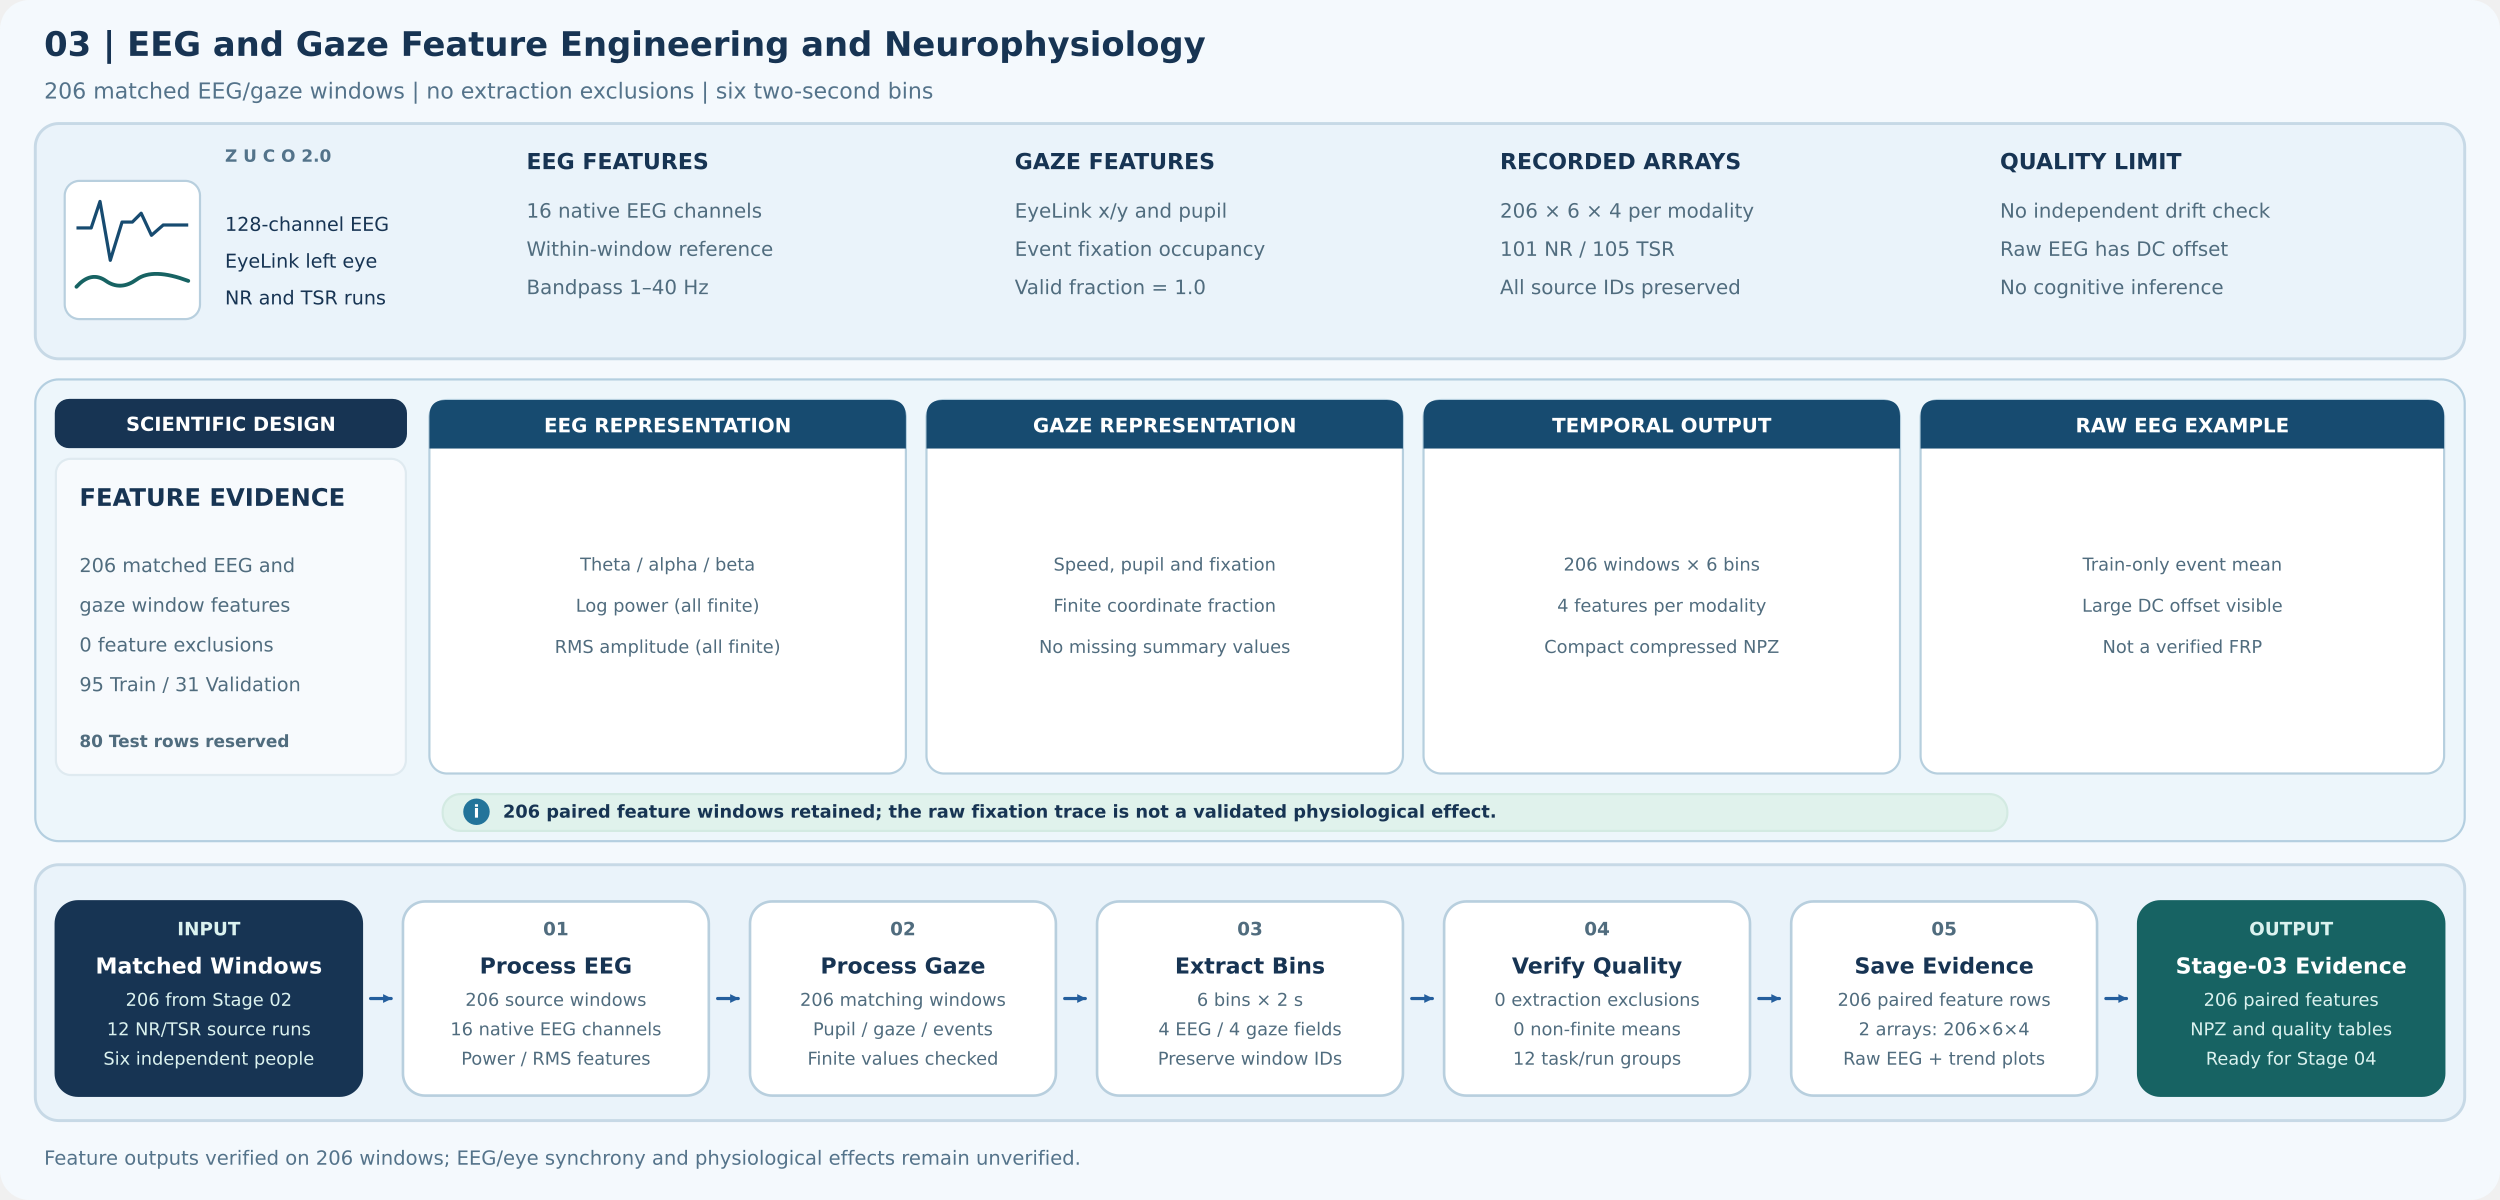
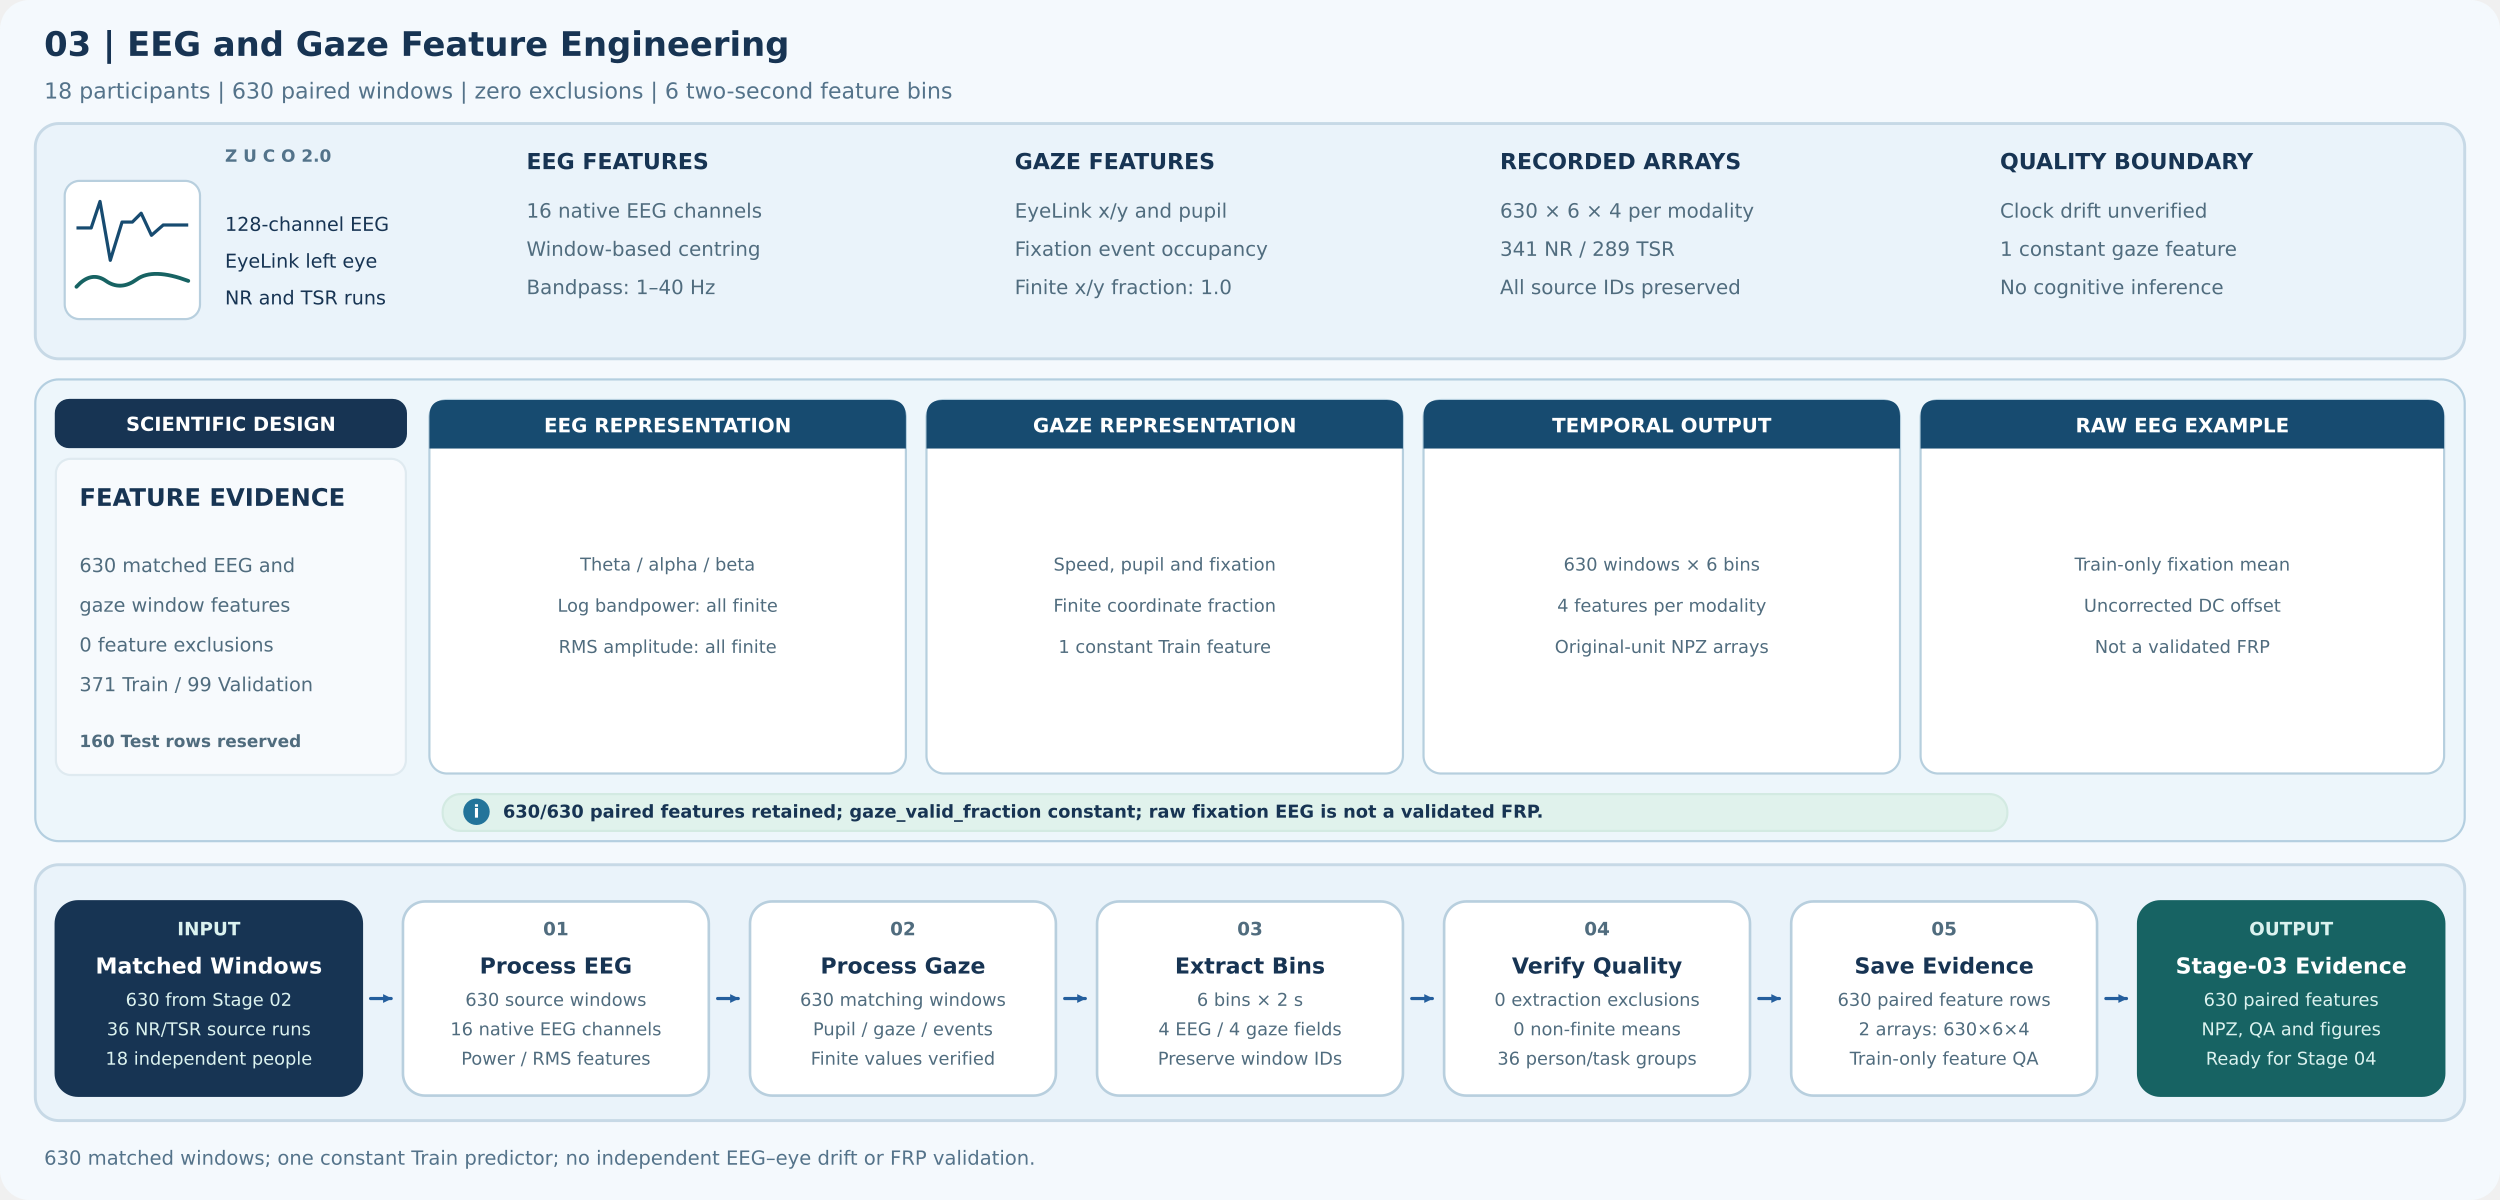
<svg xmlns="http://www.w3.org/2000/svg" width="1700" height="816" viewBox="0 0 1700 816" role="img" aria-labelledby="title desc">
  <defs>
    <marker id="arr" markerUnits="userSpaceOnUse" markerWidth="6" markerHeight="6" refX="5.5" refY="3" orient="auto">
      <path d="M0 0 L6 3 L0 6 Z" fill="#245E9D" />
    </marker>
    <style>text { font-family: DejaVu Sans, Arial, sans-serif; font-weight: 400; }
.figure-title { font-size:23px; font-weight:700; fill:#173453; }
.subtitle { font-size:15px; fill:#54738A; }
.source-heading { font-size:11.5px; font-weight:700; fill:#53738A; }
.source-label { font-size:13px; fill:#173453; }
.context-heading { font-size:15px; font-weight:700; fill:#173453; }
.context-body { font-size:13.5px; fill:#506C7E; }
.section-label { font-size:13.2px; font-weight:700; fill:#FFFFFF; }
.focus-heading { font-size:16.5px; font-weight:700; fill:#173453; }
.focus-body { font-size:13.1px; fill:#506C7E; }
.qualification { font-size:11.5px; font-weight:700; fill:#506C7E; }
.card-heading { font-size:13.5px; font-weight:700; fill:#FFFFFF; }
.card-body { font-size:12.1px; fill:#506C7E; }
.chart-label { font-size:11.8px; fill:#506C7E; }
.scientific-note { font-size:12.1px; font-weight:700; fill:#173453; }
.workflow-id { font-size:12.5px; font-weight:700; fill:#506C7E; }
.workflow-heading { font-size:15px; font-weight:700; fill:#173453; }
.workflow-body { font-size:12.1px; fill:#506C7E; }
.terminal-id { font-size:12.5px; font-weight:700; fill:#DBF2EF; }
.terminal-heading { font-size:15px; font-weight:700; fill:#FFFFFF; }
.terminal-body { font-size:12.1px; fill:#DBF2EF; }
.footer { font-size:13.3px; fill:#54738A; }
.info-mark { font-size:12px; font-weight:700; fill:#FFFFFF; }</style>
  </defs>
  <rect id="canvas" x="0" y="0" width="1700" height="816" rx="20" fill="#F4F9FD" />
  <g id="band-0-header">
-     <text id="text-001" x="30" y="38" class="figure-title" data-container="canvas">03 | EEG and Gaze Feature Engineering and Neurophysiology</text>
-     <text id="text-002" x="30" y="67" class="subtitle" data-container="canvas">206 matched EEG/gaze windows | no extraction exclusions | six two-second bins</text>
+     <text id="text-001" x="30" y="38" class="figure-title" data-container="canvas">03 | EEG and Gaze Feature Engineering</text>
+     <text id="text-002" x="30" y="67" class="subtitle" data-container="canvas">18 participants | 630 paired windows | zero exclusions | 6 two-second feature bins</text>
  </g>
  <g id="band-1-context">
    <rect id="context-container" x="24" y="84" width="1652" height="160" rx="16" fill="#EAF3FA" stroke="#C7D9E6" stroke-width="2" />
    <g id="source-schematic" data-slot="replace-for-actual-data-source">
      <g id="paired-signal-icon">
        <rect x="44" y="123" width="92" height="94" rx="10" fill="#FFFFFF" stroke="#B8CFDE" stroke-width="1.5" />
        <path d="M52 155 L62 155 L68 137 L75 177 L83 151 L90 151 L96 145 L103 160 L111 153 L128 153" fill="none" stroke="#174B70" stroke-width="2.2" stroke-linejoin="round" />
        <path d="M52 195 Q62 184 72 191 T93 190 T128 191" fill="none" stroke="#176363" stroke-width="2.6" stroke-linecap="round" />
      </g>
      <text id="text-003" x="153" y="110" class="source-heading" data-container="context-container">Z U C O   2.0</text>
      <text id="text-004" x="153" y="157" class="source-label" data-container="context-container">128-channel EEG</text>
      <text id="text-005" x="153" y="182" class="source-label" data-container="context-container">EyeLink left eye</text>
      <text id="text-006" x="153" y="207" class="source-label" data-container="context-container">NR and TSR runs</text>
    </g>
    <g id="context-module-1">
      <text id="text-007" x="358" y="115" class="context-heading" data-container="context-container">EEG FEATURES</text>
      <text id="text-008" x="358" y="148" class="context-body" data-container="context-container">16 native EEG channels</text>
-       <text id="text-009" x="358" y="174" class="context-body" data-container="context-container">Within-window reference</text>
-       <text id="text-010" x="358" y="200" class="context-body" data-container="context-container">Bandpass 1–40 Hz</text>
+       <text id="text-009" x="358" y="174" class="context-body" data-container="context-container">Window-based centring</text>
+       <text id="text-010" x="358" y="200" class="context-body" data-container="context-container">Bandpass: 1–40 Hz</text>
    </g>
    <g id="context-module-2">
      <text id="text-011" x="690" y="115" class="context-heading" data-container="context-container">GAZE FEATURES</text>
      <text id="text-012" x="690" y="148" class="context-body" data-container="context-container">EyeLink x/y and pupil</text>
-       <text id="text-013" x="690" y="174" class="context-body" data-container="context-container">Event fixation occupancy</text>
-       <text id="text-014" x="690" y="200" class="context-body" data-container="context-container">Valid fraction = 1.0</text>
+       <text id="text-013" x="690" y="174" class="context-body" data-container="context-container">Fixation event occupancy</text>
+       <text id="text-014" x="690" y="200" class="context-body" data-container="context-container">Finite x/y fraction: 1.0</text>
    </g>
    <g id="context-module-3">
      <text id="text-015" x="1020" y="115" class="context-heading" data-container="context-container">RECORDED ARRAYS</text>
-       <text id="text-016" x="1020" y="148" class="context-body" data-container="context-container">206 × 6 × 4 per modality</text>
-       <text id="text-017" x="1020" y="174" class="context-body" data-container="context-container">101 NR / 105 TSR</text>
+       <text id="text-016" x="1020" y="148" class="context-body" data-container="context-container">630 × 6 × 4 per modality</text>
+       <text id="text-017" x="1020" y="174" class="context-body" data-container="context-container">341 NR / 289 TSR</text>
      <text id="text-018" x="1020" y="200" class="context-body" data-container="context-container">All source IDs preserved</text>
    </g>
    <g id="context-module-4">
-       <text id="text-019" x="1360" y="115" class="context-heading" data-container="context-container">QUALITY LIMIT</text>
-       <text id="text-020" x="1360" y="148" class="context-body" data-container="context-container">No independent drift check</text>
-       <text id="text-021" x="1360" y="174" class="context-body" data-container="context-container">Raw EEG has DC offset</text>
+       <text id="text-019" x="1360" y="115" class="context-heading" data-container="context-container">QUALITY BOUNDARY</text>
+       <text id="text-020" x="1360" y="148" class="context-body" data-container="context-container">Clock drift unverified</text>
+       <text id="text-021" x="1360" y="174" class="context-body" data-container="context-container">1 constant gaze feature</text>
      <text id="text-022" x="1360" y="200" class="context-body" data-container="context-container">No cognitive inference</text>
    </g>
  </g>
  <g id="band-2-analysis">
    <rect id="analysis-container" x="24" y="258" width="1652" height="314" rx="16" fill="#EDF6FB" stroke="#B4CFE0" stroke-width="1.5" />
    <g id="analysis-focus">
      <rect id="section-label-box" x="38" y="272" width="238" height="32" rx="9" fill="#173453" stroke="#173453" stroke-width="1.5" />
      <text id="text-023" x="157" y="293" class="section-label" text-anchor="middle" data-container="section-label-box">SCIENTIFIC DESIGN</text>
      <rect id="focus-card" x="38" y="312" width="238" height="215" rx="10" fill="#F7FAFD" stroke="#DFEAF0" stroke-width="1.5" />
      <text id="text-024" x="54" y="344" class="focus-heading" data-container="focus-card">FEATURE EVIDENCE</text>
-       <text id="text-025" x="54" y="389" class="focus-body" data-container="focus-card">206 matched EEG and</text>
+       <text id="text-025" x="54" y="389" class="focus-body" data-container="focus-card">630 matched EEG and</text>
      <text id="text-026" x="54" y="416" class="focus-body" data-container="focus-card">gaze window features</text>
      <text id="text-027" x="54" y="443" class="focus-body" data-container="focus-card">0 feature exclusions</text>
-       <text id="text-028" x="54" y="470" class="focus-body" data-container="focus-card">95 Train / 31 Validation</text>
-       <text id="text-029" x="54" y="508" class="qualification" data-container="focus-card">80 Test rows reserved</text>
+       <text id="text-028" x="54" y="470" class="focus-body" data-container="focus-card">371 Train / 99 Validation</text>
+       <text id="text-029" x="54" y="508" class="qualification" data-container="focus-card">160 Test rows reserved</text>
    </g>
    <g id="evidence-panel-1">
      <rect id="evidence-card-1" x="292" y="272" width="324" height="254" rx="12" fill="#FFFFFF" stroke="#B6CFDE" stroke-width="1.5" />
      <path id="evidence-header-1" d="M303 272 H605 Q616 272 616 283 V305 H292 V283 Q292 272 303 272 Z" fill="#174B70" />
      <text id="text-030" x="454.0" y="294" class="card-heading" text-anchor="middle" data-container="evidence-card-1">EEG REPRESENTATION</text>
      <g id="evidence-content-1" data-slot="scientific-content">
        <text id="text-031" x="454.0" y="388" class="card-body" text-anchor="middle" data-container="evidence-card-1">Theta / alpha / beta</text>
-         <text id="text-032" x="454.0" y="416" class="card-body" text-anchor="middle" data-container="evidence-card-1">Log power (all finite)</text>
-         <text id="text-033" x="454.0" y="444" class="card-body" text-anchor="middle" data-container="evidence-card-1">RMS amplitude (all finite)</text>
+         <text id="text-032" x="454.0" y="416" class="card-body" text-anchor="middle" data-container="evidence-card-1">Log bandpower: all finite</text>
+         <text id="text-033" x="454.0" y="444" class="card-body" text-anchor="middle" data-container="evidence-card-1">RMS amplitude: all finite</text>
      </g>
    </g>
    <g id="evidence-panel-2">
      <rect id="evidence-card-2" x="630" y="272" width="324" height="254" rx="12" fill="#FFFFFF" stroke="#B6CFDE" stroke-width="1.5" />
      <path id="evidence-header-2" d="M641 272 H943 Q954 272 954 283 V305 H630 V283 Q630 272 641 272 Z" fill="#174B70" />
      <text id="text-034" x="792.0" y="294" class="card-heading" text-anchor="middle" data-container="evidence-card-2">GAZE REPRESENTATION</text>
      <g id="evidence-content-2" data-slot="scientific-content">
        <text id="text-035" x="792.0" y="388" class="card-body" text-anchor="middle" data-container="evidence-card-2">Speed, pupil and fixation</text>
        <text id="text-036" x="792.0" y="416" class="card-body" text-anchor="middle" data-container="evidence-card-2">Finite coordinate fraction</text>
-         <text id="text-037" x="792.0" y="444" class="card-body" text-anchor="middle" data-container="evidence-card-2">No missing summary values</text>
+         <text id="text-037" x="792.0" y="444" class="card-body" text-anchor="middle" data-container="evidence-card-2">1 constant Train feature</text>
      </g>
    </g>
    <g id="evidence-panel-3">
      <rect id="evidence-card-3" x="968" y="272" width="324" height="254" rx="12" fill="#FFFFFF" stroke="#B6CFDE" stroke-width="1.5" />
      <path id="evidence-header-3" d="M979 272 H1281 Q1292 272 1292 283 V305 H968 V283 Q968 272 979 272 Z" fill="#174B70" />
      <text id="text-038" x="1130.0" y="294" class="card-heading" text-anchor="middle" data-container="evidence-card-3">TEMPORAL OUTPUT</text>
      <g id="evidence-content-3" data-slot="scientific-content">
-         <text id="text-039" x="1130.0" y="388" class="card-body" text-anchor="middle" data-container="evidence-card-3">206 windows × 6 bins</text>
+         <text id="text-039" x="1130.0" y="388" class="card-body" text-anchor="middle" data-container="evidence-card-3">630 windows × 6 bins</text>
        <text id="text-040" x="1130.0" y="416" class="card-body" text-anchor="middle" data-container="evidence-card-3">4 features per modality</text>
-         <text id="text-041" x="1130.0" y="444" class="card-body" text-anchor="middle" data-container="evidence-card-3">Compact compressed NPZ</text>
+         <text id="text-041" x="1130.0" y="444" class="card-body" text-anchor="middle" data-container="evidence-card-3">Original-unit NPZ arrays</text>
      </g>
    </g>
    <g id="evidence-panel-4">
      <rect id="evidence-card-4" x="1306" y="272" width="356" height="254" rx="12" fill="#FFFFFF" stroke="#B6CFDE" stroke-width="1.5" />
      <path id="evidence-header-4" d="M1317 272 H1651 Q1662 272 1662 283 V305 H1306 V283 Q1306 272 1317 272 Z" fill="#174B70" />
      <text id="text-042" x="1484.0" y="294" class="card-heading" text-anchor="middle" data-container="evidence-card-4">RAW EEG EXAMPLE</text>
      <g id="evidence-content-4" data-slot="scientific-content">
-         <text id="text-043" x="1484.0" y="388" class="card-body" text-anchor="middle" data-container="evidence-card-4">Train-only event mean</text>
-         <text id="text-044" x="1484.0" y="416" class="card-body" text-anchor="middle" data-container="evidence-card-4">Large DC offset visible</text>
-         <text id="text-045" x="1484.0" y="444" class="card-body" text-anchor="middle" data-container="evidence-card-4">Not a verified FRP</text>
+         <text id="text-043" x="1484.0" y="388" class="card-body" text-anchor="middle" data-container="evidence-card-4">Train-only fixation mean</text>
+         <text id="text-044" x="1484.0" y="416" class="card-body" text-anchor="middle" data-container="evidence-card-4">Uncorrected DC offset</text>
+         <text id="text-045" x="1484.0" y="444" class="card-body" text-anchor="middle" data-container="evidence-card-4">Not a validated FRP</text>
      </g>
    </g>
    <g id="optional-scientific-note" data-optional="true">
      <rect id="note-strip" x="301" y="540" width="1064" height="25" rx="12" fill="#E0F2EC" stroke="#D3EAE2" stroke-width="1.5" />
      <circle cx="324" cy="552" r="9" fill="#23749A" />
      <text id="text-046" x="324" y="556" class="info-mark" text-anchor="middle">i</text>
-       <text id="text-047" x="342" y="556" class="scientific-note" data-container="note-strip">206 paired feature windows retained; the raw fixation trace is not a validated physiological effect.</text>
+       <text id="text-047" x="342" y="556" class="scientific-note" data-container="note-strip">630/630 paired features retained; gaze_valid_fraction constant; raw fixation EEG is not a validated FRP.</text>
    </g>
  </g>
  <g id="band-3-workflow">
    <rect id="workflow-container" x="24" y="588" width="1652" height="174" rx="16" fill="#EAF3FA" stroke="#C7D9E6" stroke-width="2" />
    <g id="workflow-input">
      <rect id="workflow-node-0" x="38" y="613" width="208" height="132" rx="15" fill="#173453" stroke="#173453" stroke-width="1.8" />
      <text id="text-048" x="142" y="636" class="terminal-id" text-anchor="middle" data-container="workflow-node-0">INPUT</text>
      <text id="text-049" x="142" y="662" class="terminal-heading" text-anchor="middle" data-container="workflow-node-0">Matched Windows</text>
-       <text id="text-050" x="142" y="684" class="terminal-body" text-anchor="middle" data-container="workflow-node-0">206 from Stage 02</text>
-       <text id="text-051" x="142" y="704" class="terminal-body" text-anchor="middle" data-container="workflow-node-0">12 NR/TSR source runs</text>
-       <text id="text-052" x="142" y="724" class="terminal-body" text-anchor="middle" data-container="workflow-node-0">Six independent people</text>
+       <text id="text-050" x="142" y="684" class="terminal-body" text-anchor="middle" data-container="workflow-node-0">630 from Stage 02</text>
+       <text id="text-051" x="142" y="704" class="terminal-body" text-anchor="middle" data-container="workflow-node-0">36 NR/TSR source runs</text>
+       <text id="text-052" x="142" y="724" class="terminal-body" text-anchor="middle" data-container="workflow-node-0">18 independent people</text>
    </g>
    <path id="workflow-connector-0" d="M252 679 H266" fill="none" stroke="#245E9D" stroke-width="2.2" stroke-linecap="round" marker-end="url(#arr)" />
    <g id="workflow-process-1">
      <rect id="workflow-node-1" x="274" y="613" width="208" height="132" rx="15" fill="#FFFFFF" stroke="#B8CFDE" stroke-width="1.8" />
      <text id="text-053" x="378" y="636" class="workflow-id" text-anchor="middle" data-container="workflow-node-1">01</text>
      <text id="text-054" x="378" y="662" class="workflow-heading" text-anchor="middle" data-container="workflow-node-1">Process EEG</text>
-       <text id="text-055" x="378" y="684" class="workflow-body" text-anchor="middle" data-container="workflow-node-1">206 source windows</text>
+       <text id="text-055" x="378" y="684" class="workflow-body" text-anchor="middle" data-container="workflow-node-1">630 source windows</text>
      <text id="text-056" x="378" y="704" class="workflow-body" text-anchor="middle" data-container="workflow-node-1">16 native EEG channels</text>
      <text id="text-057" x="378" y="724" class="workflow-body" text-anchor="middle" data-container="workflow-node-1">Power / RMS features</text>
    </g>
    <path id="workflow-connector-1" d="M488 679 H502" fill="none" stroke="#245E9D" stroke-width="2.2" stroke-linecap="round" marker-end="url(#arr)" />
    <g id="workflow-process-2">
      <rect id="workflow-node-2" x="510" y="613" width="208" height="132" rx="15" fill="#FFFFFF" stroke="#B8CFDE" stroke-width="1.8" />
      <text id="text-058" x="614" y="636" class="workflow-id" text-anchor="middle" data-container="workflow-node-2">02</text>
      <text id="text-059" x="614" y="662" class="workflow-heading" text-anchor="middle" data-container="workflow-node-2">Process Gaze</text>
-       <text id="text-060" x="614" y="684" class="workflow-body" text-anchor="middle" data-container="workflow-node-2">206 matching windows</text>
+       <text id="text-060" x="614" y="684" class="workflow-body" text-anchor="middle" data-container="workflow-node-2">630 matching windows</text>
      <text id="text-061" x="614" y="704" class="workflow-body" text-anchor="middle" data-container="workflow-node-2">Pupil / gaze / events</text>
-       <text id="text-062" x="614" y="724" class="workflow-body" text-anchor="middle" data-container="workflow-node-2">Finite values checked</text>
+       <text id="text-062" x="614" y="724" class="workflow-body" text-anchor="middle" data-container="workflow-node-2">Finite values verified</text>
    </g>
    <path id="workflow-connector-2" d="M724 679 H738" fill="none" stroke="#245E9D" stroke-width="2.2" stroke-linecap="round" marker-end="url(#arr)" />
    <g id="workflow-process-3">
      <rect id="workflow-node-3" x="746" y="613" width="208" height="132" rx="15" fill="#FFFFFF" stroke="#B8CFDE" stroke-width="1.8" />
      <text id="text-063" x="850" y="636" class="workflow-id" text-anchor="middle" data-container="workflow-node-3">03</text>
      <text id="text-064" x="850" y="662" class="workflow-heading" text-anchor="middle" data-container="workflow-node-3">Extract Bins</text>
      <text id="text-065" x="850" y="684" class="workflow-body" text-anchor="middle" data-container="workflow-node-3">6 bins × 2 s</text>
      <text id="text-066" x="850" y="704" class="workflow-body" text-anchor="middle" data-container="workflow-node-3">4 EEG / 4 gaze fields</text>
      <text id="text-067" x="850" y="724" class="workflow-body" text-anchor="middle" data-container="workflow-node-3">Preserve window IDs</text>
    </g>
    <path id="workflow-connector-3" d="M960 679 H974" fill="none" stroke="#245E9D" stroke-width="2.2" stroke-linecap="round" marker-end="url(#arr)" />
    <g id="workflow-process-4">
      <rect id="workflow-node-4" x="982" y="613" width="208" height="132" rx="15" fill="#FFFFFF" stroke="#B8CFDE" stroke-width="1.8" />
      <text id="text-068" x="1086" y="636" class="workflow-id" text-anchor="middle" data-container="workflow-node-4">04</text>
      <text id="text-069" x="1086" y="662" class="workflow-heading" text-anchor="middle" data-container="workflow-node-4">Verify Quality</text>
      <text id="text-070" x="1086" y="684" class="workflow-body" text-anchor="middle" data-container="workflow-node-4">0 extraction exclusions</text>
      <text id="text-071" x="1086" y="704" class="workflow-body" text-anchor="middle" data-container="workflow-node-4">0 non-finite means</text>
-       <text id="text-072" x="1086" y="724" class="workflow-body" text-anchor="middle" data-container="workflow-node-4">12 task/run groups</text>
+       <text id="text-072" x="1086" y="724" class="workflow-body" text-anchor="middle" data-container="workflow-node-4">36 person/task groups</text>
    </g>
    <path id="workflow-connector-4" d="M1196 679 H1210" fill="none" stroke="#245E9D" stroke-width="2.2" stroke-linecap="round" marker-end="url(#arr)" />
    <g id="workflow-process-5">
      <rect id="workflow-node-5" x="1218" y="613" width="208" height="132" rx="15" fill="#FFFFFF" stroke="#B8CFDE" stroke-width="1.8" />
      <text id="text-073" x="1322" y="636" class="workflow-id" text-anchor="middle" data-container="workflow-node-5">05</text>
      <text id="text-074" x="1322" y="662" class="workflow-heading" text-anchor="middle" data-container="workflow-node-5">Save Evidence</text>
-       <text id="text-075" x="1322" y="684" class="workflow-body" text-anchor="middle" data-container="workflow-node-5">206 paired feature rows</text>
-       <text id="text-076" x="1322" y="704" class="workflow-body" text-anchor="middle" data-container="workflow-node-5">2 arrays: 206×6×4</text>
-       <text id="text-077" x="1322" y="724" class="workflow-body" text-anchor="middle" data-container="workflow-node-5">Raw EEG + trend plots</text>
+       <text id="text-075" x="1322" y="684" class="workflow-body" text-anchor="middle" data-container="workflow-node-5">630 paired feature rows</text>
+       <text id="text-076" x="1322" y="704" class="workflow-body" text-anchor="middle" data-container="workflow-node-5">2 arrays: 630×6×4</text>
+       <text id="text-077" x="1322" y="724" class="workflow-body" text-anchor="middle" data-container="workflow-node-5">Train-only feature QA</text>
    </g>
    <path id="workflow-connector-5" d="M1432 679 H1446" fill="none" stroke="#245E9D" stroke-width="2.2" stroke-linecap="round" marker-end="url(#arr)" />
    <g id="workflow-output">
      <rect id="workflow-node-6" x="1454" y="613" width="208" height="132" rx="15" fill="#176363" stroke="#176363" stroke-width="1.8" />
      <text id="text-078" x="1558" y="636" class="terminal-id" text-anchor="middle" data-container="workflow-node-6">OUTPUT</text>
      <text id="text-079" x="1558" y="662" class="terminal-heading" text-anchor="middle" data-container="workflow-node-6">Stage-03 Evidence</text>
-       <text id="text-080" x="1558" y="684" class="terminal-body" text-anchor="middle" data-container="workflow-node-6">206 paired features</text>
-       <text id="text-081" x="1558" y="704" class="terminal-body" text-anchor="middle" data-container="workflow-node-6">NPZ and quality tables</text>
+       <text id="text-080" x="1558" y="684" class="terminal-body" text-anchor="middle" data-container="workflow-node-6">630 paired features</text>
+       <text id="text-081" x="1558" y="704" class="terminal-body" text-anchor="middle" data-container="workflow-node-6">NPZ, QA and figures</text>
      <text id="text-082" x="1558" y="724" class="terminal-body" text-anchor="middle" data-container="workflow-node-6">Ready for Stage 04</text>
    </g>
  </g>
  <g id="band-4-summary">
-     <text id="text-083" x="30" y="792" class="footer" data-container="canvas">Feature outputs verified on 206 windows; EEG/eye synchrony and physiological effects remain unverified.</text>
+     <text id="text-083" x="30" y="792" class="footer" data-container="canvas">630 matched windows; one constant Train predictor; no independent EEG–eye drift or FRP validation.</text>
  </g>
</svg>
